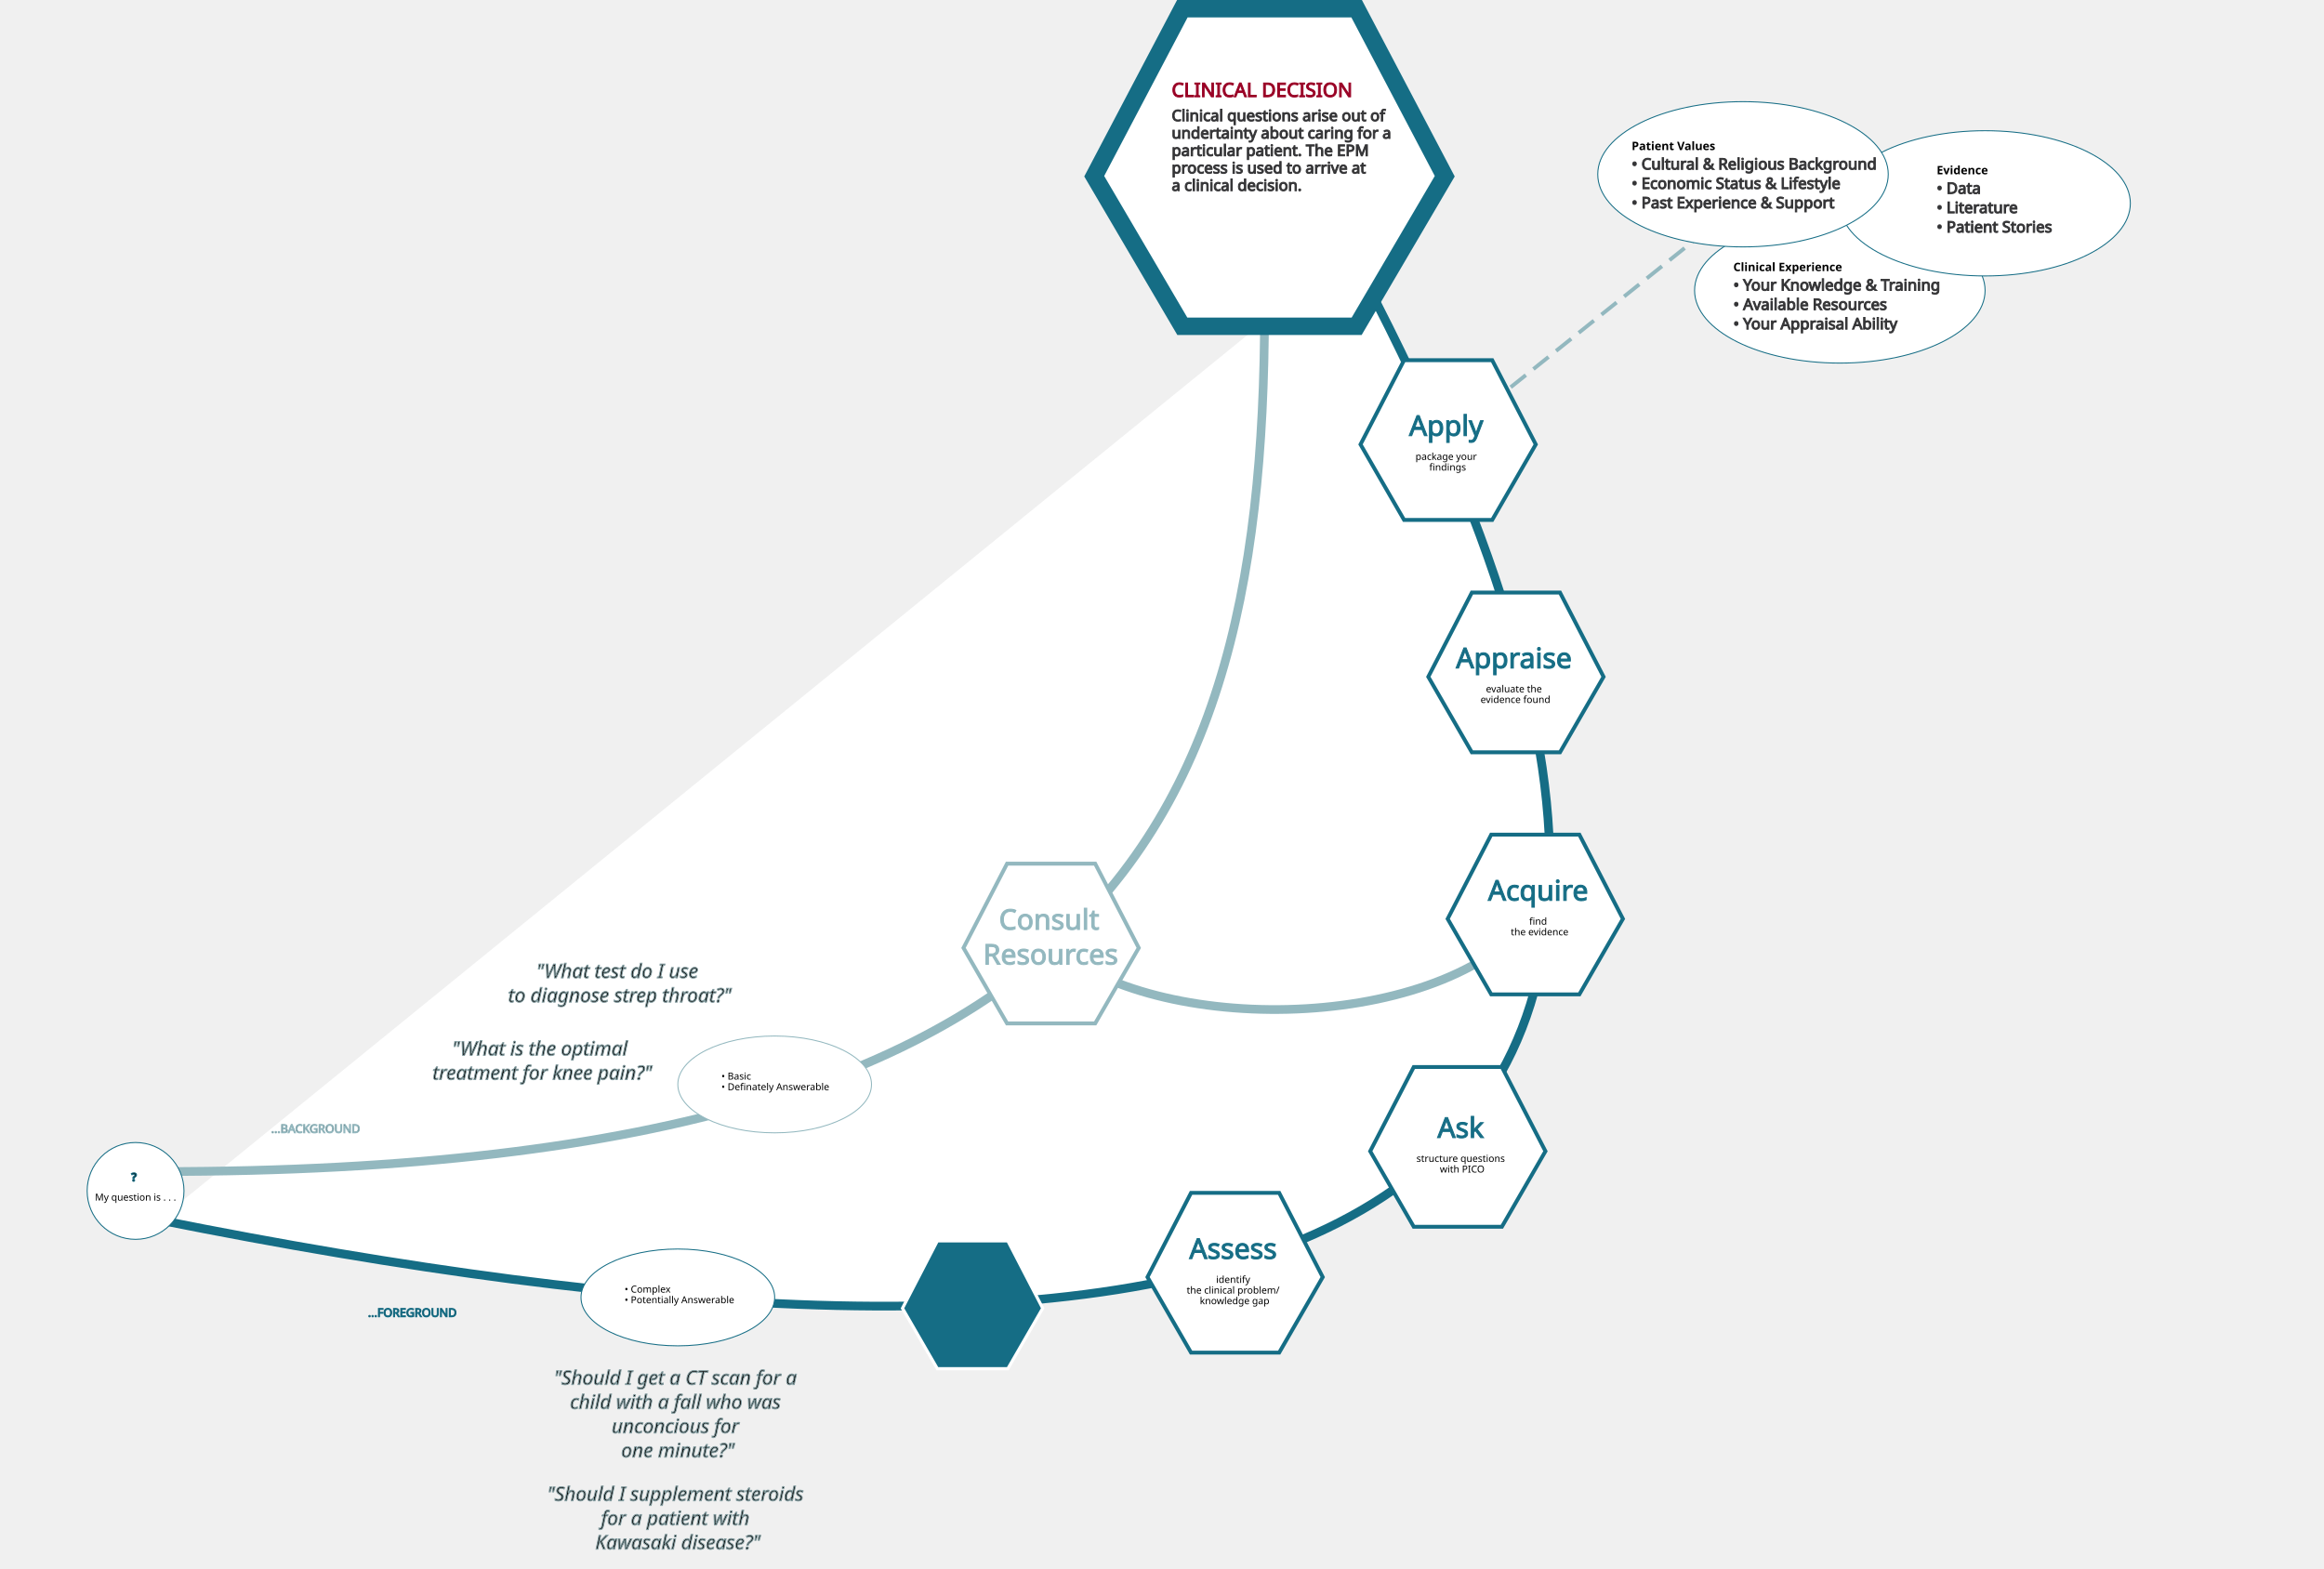
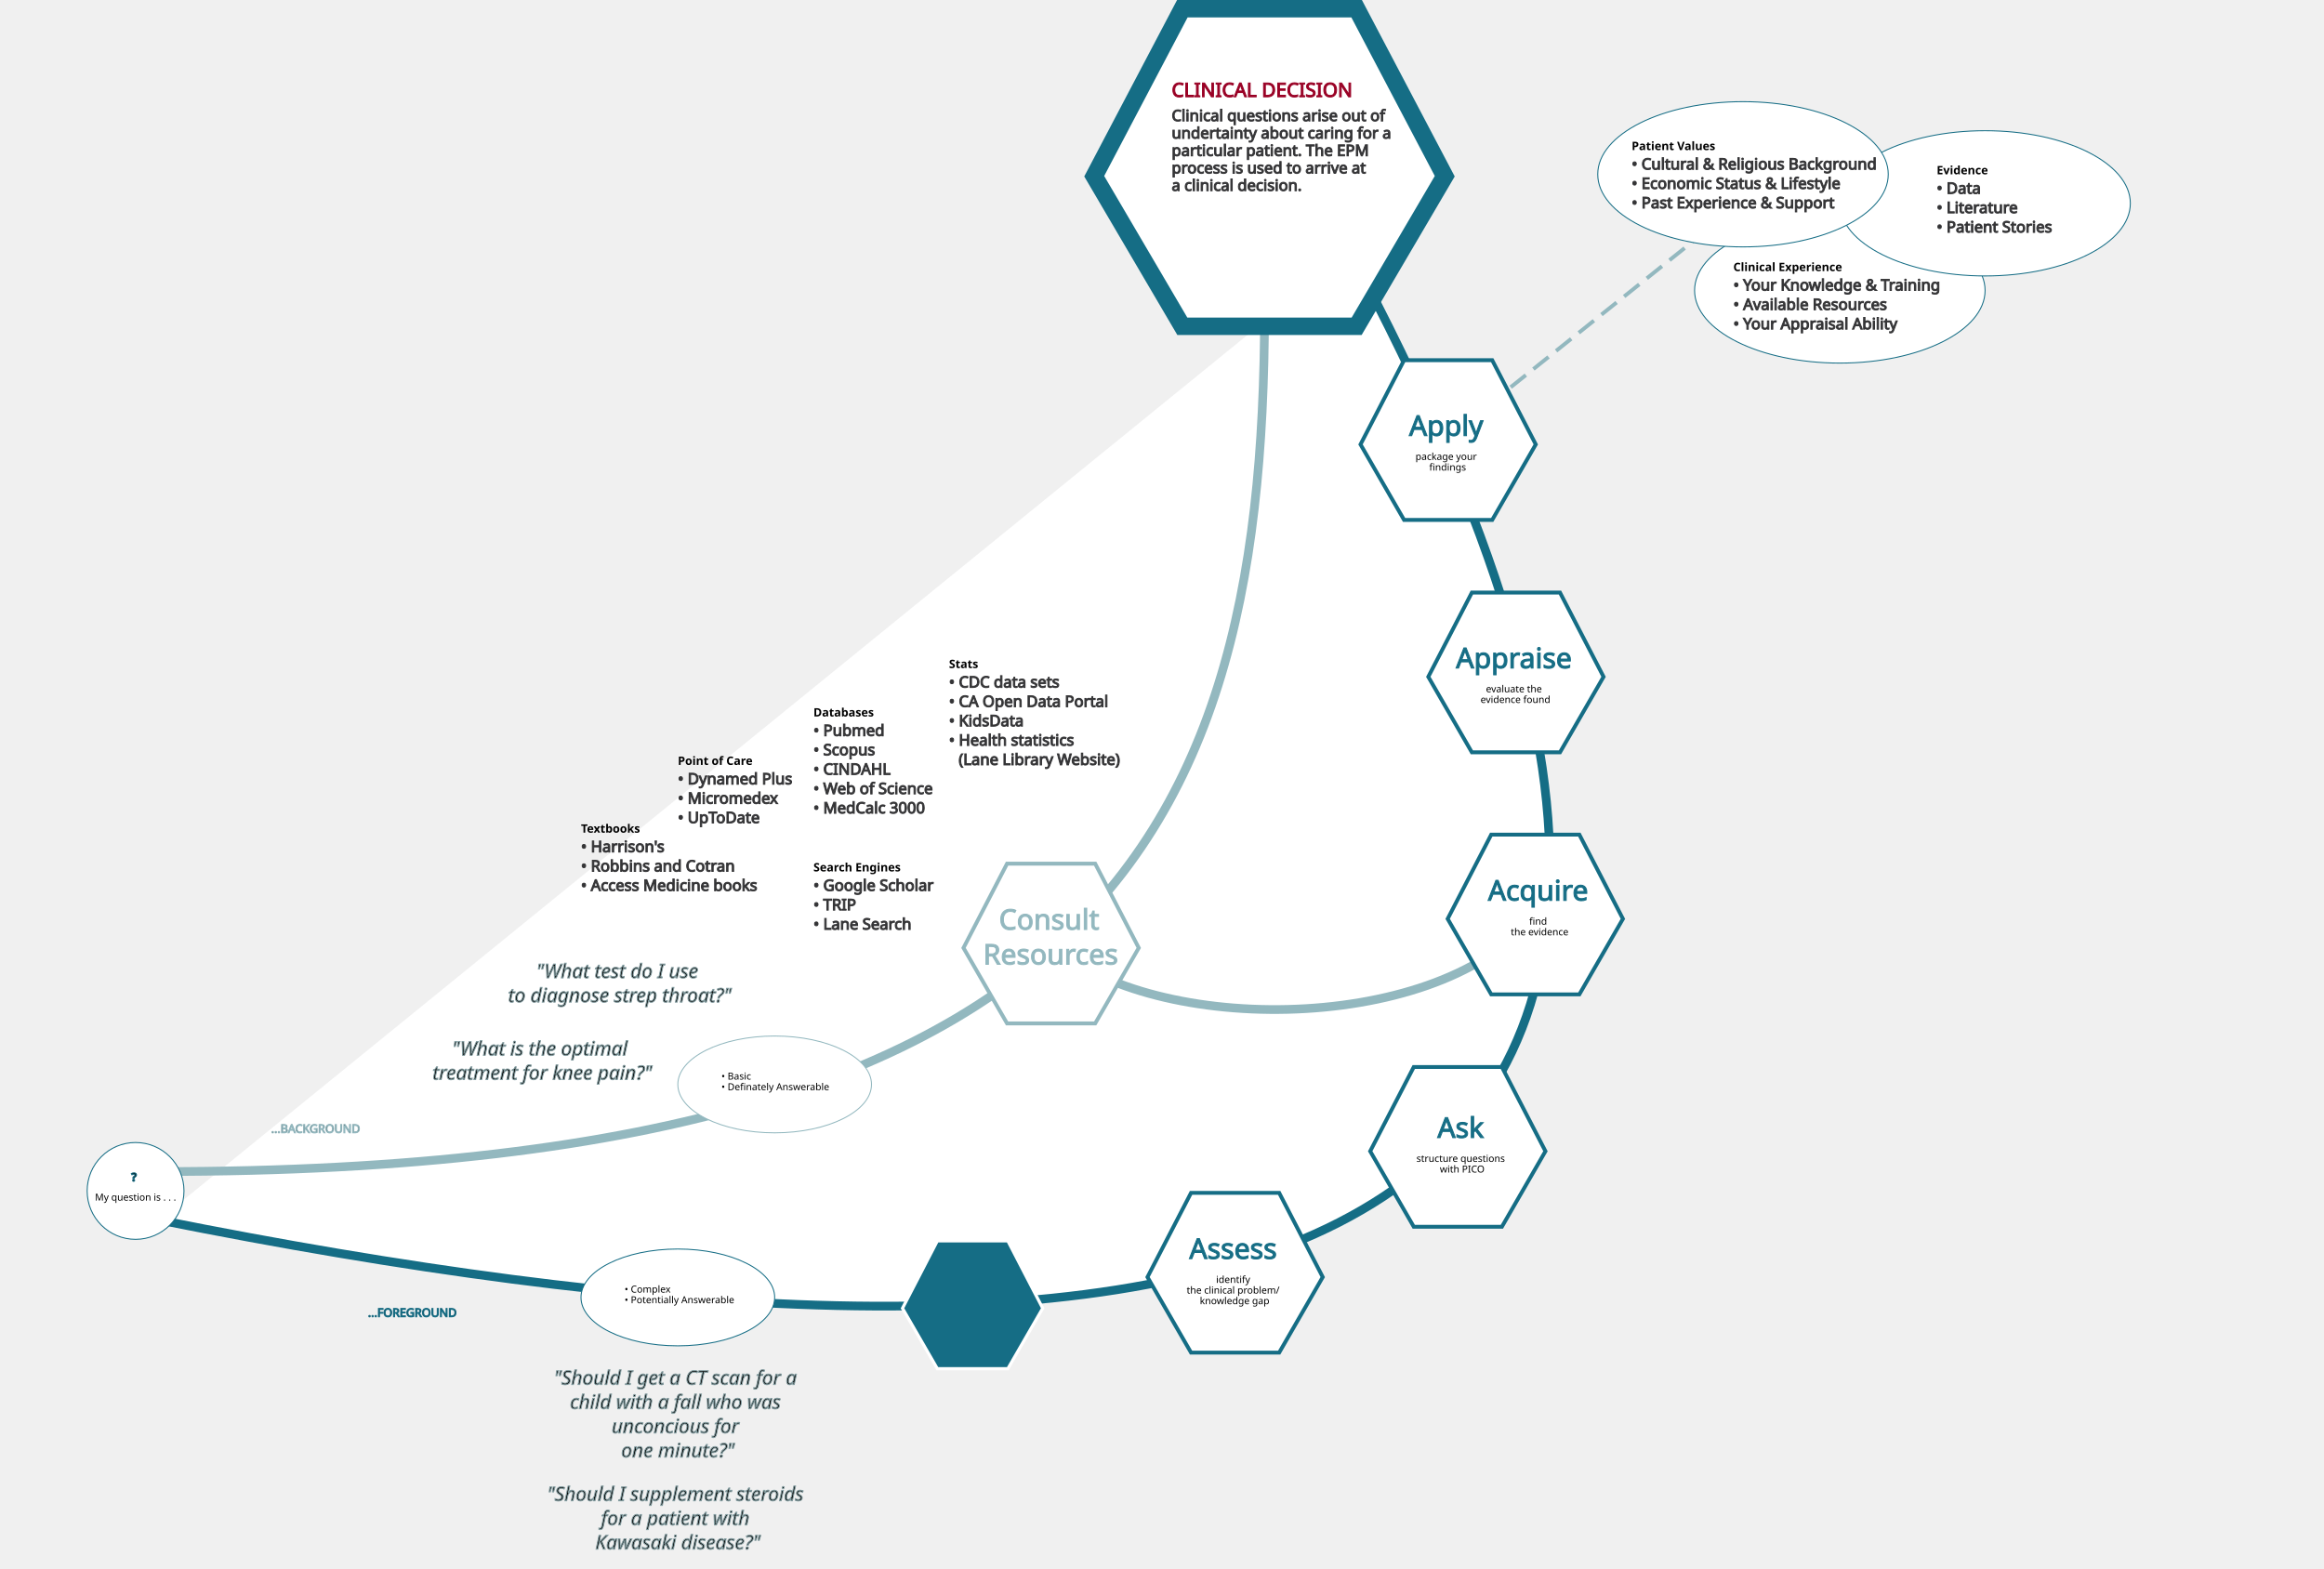
<svg xmlns="http://www.w3.org/2000/svg" xmlns:xlink="http://www.w3.org/1999/xlink" version="1.1" width="2400" height="1620">
  <defs>
    <style type="text/css">
      .north-east {stroke:rgb(21,109,133);fill:white}
      path {stroke-width:9;fill:none}
      text {font-family:sans-serif}
      .heading {font-size:20px;stroke:rgb(153,0,36);fill:rgb(153,0,36)}
      .subheading {font-size:16px;stroke:rgb(52,52,54);fill:rgb(52,52,54);font-weight:100}
    </style>
    <polygon id="smallHexagon" stroke-width="4" points="186,89 141,2 50,2 5,89 50,167 141,167" />
    <polygon id="largeHexagon" stroke-width="18" points="372,182 281,9 101,9 10,182 101,337 281,337" />
  </defs>
  <path class="north-east" d="M 164 1260 c 1000 200 1840 140 1230 -1000" />
  <path stroke="rgb(147, 184, 191)" d="M 164 1210 c 1040 0 1160 -400 1140 -1000" />
  <path stroke="rgb(147, 184, 191)" d="M 1080 970 c 100 100 400 100 500 -20" />
  <line stroke-dasharray="20, 10" stroke="rgb(147, 184, 191)" stroke-width="4" x1="1810" y1="200" x2="1510" y2="440" />
  <use class="north-east" xlink:href="#largeHexagon" x="1120" y="0" />
  <use class="north-east" xlink:href="#smallHexagon" x="1400" y="370" />
  <use class="north-east" xlink:href="#smallHexagon" x="1470" y="610" />
  <use class="north-east" xlink:href="#smallHexagon" x="1490" y="860" />
  <use class="north-east" xlink:href="#smallHexagon" x="1410" y="1100" />
  <use class="north-east" xlink:href="#smallHexagon" x="1180" y="1230" />
  <use stroke="rgb(147, 184, 191)" fill="white" xlink:href="#smallHexagon" x="990" y="890" />
  <circle cx="140" cy="1230" r="50" class="north-east" stroke-width="1" fill="white" />
  <ellipse cx="700" cy="1340" rx="100" ry="50" class="north-east" stroke-width="1" fill="white" />
  <ellipse cx="800" cy="1120" rx="100" ry="50" stroke="rgb(147, 184, 191)" stroke-width="1" fill="white" />
  <use stroke="white" fill="rgb(21,109,133)" xlink:href="#smallHexagon" x="1160" y="1600" transform="scale(.8)" />
  <ellipse cx="1900" cy="300" rx="150" ry="75" class="north-east" stroke-width="1" fill="white" />
  <ellipse cx="2050" cy="210" rx="150" ry="75" class="north-east" stroke-width="1" fill="white" />
  <ellipse cx="1800" cy="180" rx="150" ry="75" class="north-east" stroke-width="1" fill="white" />
  <text x="1210" y="100">
    <tspan class="heading">CLINICAL DECISION</tspan>
    <tspan class="subheading" x="1210" dy="25">Clinical questions arise out of</tspan>
    <tspan class="subheading" x="1210" dy="18">undertainty about caring for a</tspan>
    <tspan class="subheading" x="1210" dy="18">particular patient. The EPM</tspan>
    <tspan class="subheading" x="1210" dy="18">process is used to arrive at</tspan>
    <tspan class="subheading" x="1210" dy="18">a clinical decision.</tspan>
  </text>
  <text text-anchor="middle" x="1495" y="450">
    <tspan style="font-size:29px;fill:rgb(21,109,133);stroke:rgb(21,109,133)">Apply</tspan>
    <tspan x="1495" dy="25" style="font-size:10px;font-weight:100">package your</tspan>
    <tspan x="1495" dy="11" style="font-size:10px;font-weight:100">findings</tspan>
  </text>
  <text text-anchor="middle" x="1565" y="690">
    <tspan style="font-size:29px;fill:rgb(21,109,133);stroke:rgb(21,109,133)">Appraise</tspan>
    <tspan x="1565" dy="25" style="font-size:10px;font-weight:100">evaluate the</tspan>
    <tspan x="1565" dy="11" style="font-size:10px;font-weight:100">evidence found</tspan>
  </text>
  <text text-anchor="middle" x="1590" y="930">
    <tspan style="font-size:29px;fill:rgb(21,109,133);stroke:rgb(21,109,133)">Acquire</tspan>
    <tspan x="1590" dy="25" style="font-size:10px;font-weight:100">find</tspan>
    <tspan x="1590" dy="11" style="font-size:10px;font-weight:100">the evidence</tspan>
  </text>
  <text text-anchor="middle" x="1510" y="1175">
    <tspan style="font-size:29px;fill:rgb(21,109,133);stroke:rgb(21,109,133)">Ask</tspan>
    <tspan x="1510" dy="25" style="font-size:10px;font-weight:100">structure questions</tspan>
    <tspan x="1510" dy="11" style="font-size:10px;font-weight:100">with PICO</tspan>
  </text>
  <text text-anchor="middle" x="1275" y="1300">
    <tspan style="font-size:29px;fill:rgb(21,109,133);stroke:rgb(21,109,133)">Assess</tspan>
    <tspan x="1275" dy="25" style="font-size:10px;font-weight:100">identify</tspan>
    <tspan x="1275" dy="11" style="font-size:10px;font-weight:100">the clinical problem/</tspan>
    <tspan x="1275" dy="11" style="font-size:10px;font-weight:100">knowledge gap</tspan>
  </text>
  <text text-anchor="middle" x="1085" y="960">
    <tspan style="font-size:29px;fill:rgb(147, 184, 191);stroke:rgb(147, 184, 191)">Consult</tspan>
    <tspan x="1085" dy="36" style="font-size:29px;fill:rgb(147, 184, 191);stroke:rgb(147, 184, 191)">Resources</tspan>
  </text>
  <text x="1685" y="155">
    <tspan font-weight="900">Patient Values</tspan>
    <tspan x="1685" dy="20" class="subheading">• Cultural &amp; Religious Background</tspan>
    <tspan x="1685" dy="20" class="subheading">• Economic Status &amp; Lifestyle</tspan>
    <tspan x="1685" dy="20" class="subheading">• Past Experience &amp; Support</tspan>
  </text>
  <text x="2000" y="180">
    <tspan font-weight="900">Evidence</tspan>
    <tspan x="2000" dy="20" class="subheading">• Data</tspan>
    <tspan x="2000" dy="20" class="subheading">• Literature</tspan>
    <tspan x="2000" dy="20" class="subheading">• Patient Stories</tspan>
  </text>
  <text x="1790" y="280">
    <tspan font-weight="900">Clinical Experience</tspan>
    <tspan x="1790" dy="20" class="subheading">• Your Knowledge &amp; Training</tspan>
    <tspan x="1790" dy="20" class="subheading">• Available Resources</tspan>
    <tspan x="1790" dy="20" class="subheading">• Your Appraisal Ability</tspan>
  </text>
  <text x="645" y="1335" font-size="10">
    <tspan>• Complex</tspan>
    <tspan x="645" dy="11">• Potentially Answerable</tspan>
  </text>
  <text x="745" y="1115" font-size="10">
    <tspan>• Basic</tspan>
    <tspan x="745" dy="11">• Definately Answerable</tspan>
  </text>
  <text x="140" y="1220" text-anchor="middle">
    <tspan font-weight="900" stroke="rgb(21,109,133)">?</tspan>
    <tspan x="140" dy="20" font-size="10">My question is . . .</tspan>
  </text>
  <text x="280" y="1170" stroke="rgb(147, 184, 191)">...BACKGROUND</text>
  <text x="380" y="1360" stroke="rgb(21,109,133)">...FOREGROUND</text>
  <text x="560" y="1090" stroke="rgb(131,157,161)" text-anchor="middle" font-style="italic" font-size="20">
    <tspan>"What is the optimal</tspan>
    <tspan x="560" dy="25">treatment for knee pain?"</tspan>
  </text>
  <text x="640" y="1010" stroke="rgb(131,157,161)" text-anchor="middle" font-style="italic" font-size="20">
    <tspan>"What test do I use</tspan>
    <tspan x="640" dy="25">to diagnose strep throat?"</tspan>
  </text>
  <text x="700" y="1430" stroke="rgb(131,157,161)" text-anchor="middle" font-style="italic" font-size="20">
    <tspan>"Should I get a CT scan for a</tspan>
    <tspan x="700" dy="25">child with a fall who was</tspan>
    <tspan x="700" dy="25">unconcious for</tspan>
    <tspan x="700" dy="25">one minute?"</tspan>
  </text>
  <text x="700" y="1550" stroke="rgb(131,157,161)" text-anchor="middle" font-style="italic" font-size="20">
    <tspan>"Should I supplement steroids</tspan>
    <tspan x="700" dy="25">for a patient with</tspan>
    <tspan x="700" dy="25">Kawasaki disease?"</tspan>
  </text>
+   <text x="600" y="860">
+     <tspan x="600" font-weight="900">Textbooks</tspan>
+     <tspan x="600" dy="20" class="subheading">• Harrison's</tspan>
+     <tspan x="600" dy="20" class="subheading">• Robbins and Cotran</tspan>
+     <tspan x="600" dy="20" class="subheading">• Access Medicine books</tspan>
+   </text>
+   <text x="700" y="790">
+     <tspan x="700" font-weight="900">Point of Care</tspan>
+     <tspan x="700" dy="20" class="subheading">• Dynamed Plus</tspan>
+     <tspan x="700" dy="20" class="subheading">• Micromedex</tspan>
+     <tspan x="700" dy="20" class="subheading">• UpToDate</tspan>
+   </text>
+   <text x="840" y="740">
+     <tspan x="840" font-weight="900">Databases</tspan>
+     <tspan x="840" dy="20" class="subheading">• Pubmed</tspan>
+     <tspan x="840" dy="20" class="subheading">• Scopus</tspan>
+     <tspan x="840" dy="20" class="subheading">• CINDAHL</tspan>
+     <tspan x="840" dy="20" class="subheading">• Web of Science</tspan>
+     <tspan x="840" dy="20" class="subheading">• MedCalc 3000</tspan>
+   </text>
+   <text x="980" y="690">
+     <tspan x="980" font-weight="900">Stats</tspan>
+     <tspan x="980" dy="20" class="subheading">• CDC data sets</tspan>
+     <tspan x="980" dy="20" class="subheading">• CA Open Data Portal</tspan>
+     <tspan x="980" dy="20" class="subheading">• KidsData</tspan>
+     <tspan x="980" dy="20" class="subheading">• Health statistics</tspan>
+     <tspan x="990" dy="20" class="subheading">  (Lane Library Website)</tspan>
+   </text>
+   <text x="840" y="900">
+     <tspan x="840" font-weight="900">Search Engines</tspan>
+     <tspan x="840" dy="20" class="subheading">• Google Scholar</tspan>
+     <tspan x="840" dy="20" class="subheading">• TRIP</tspan>
+     <tspan x="840" dy="20" class="subheading">• Lane Search</tspan>
+   </text>
</svg>
